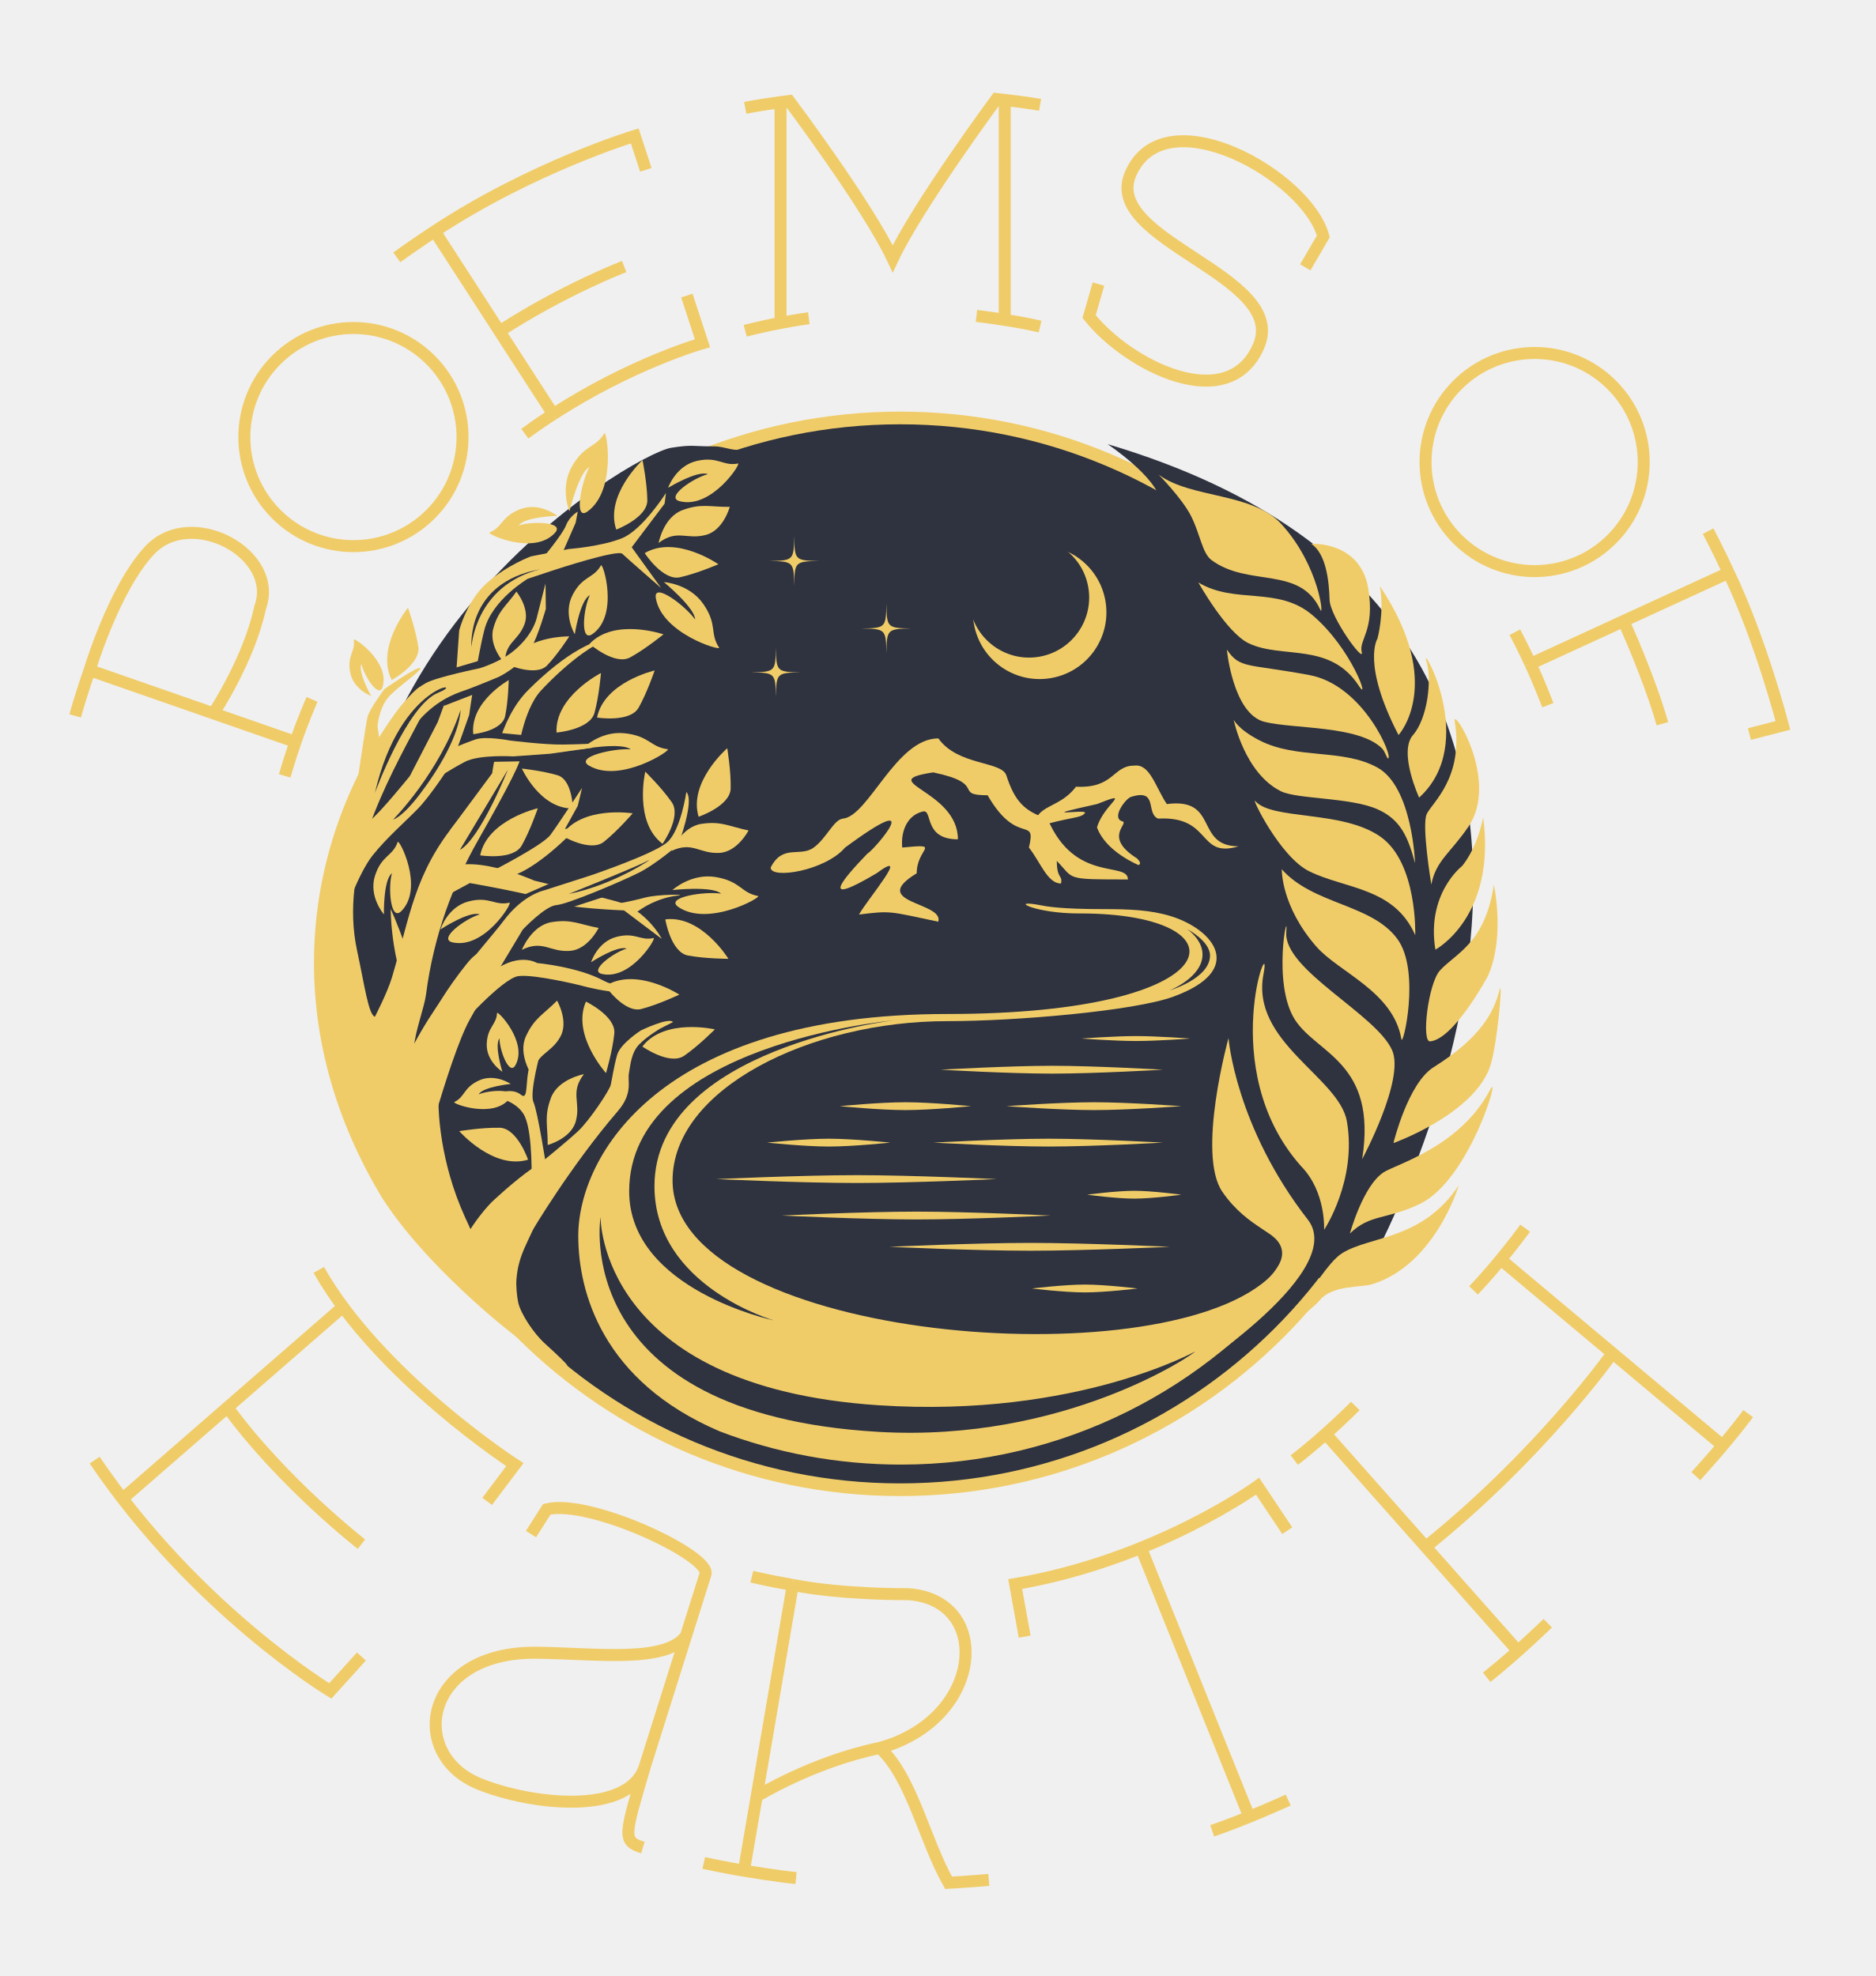
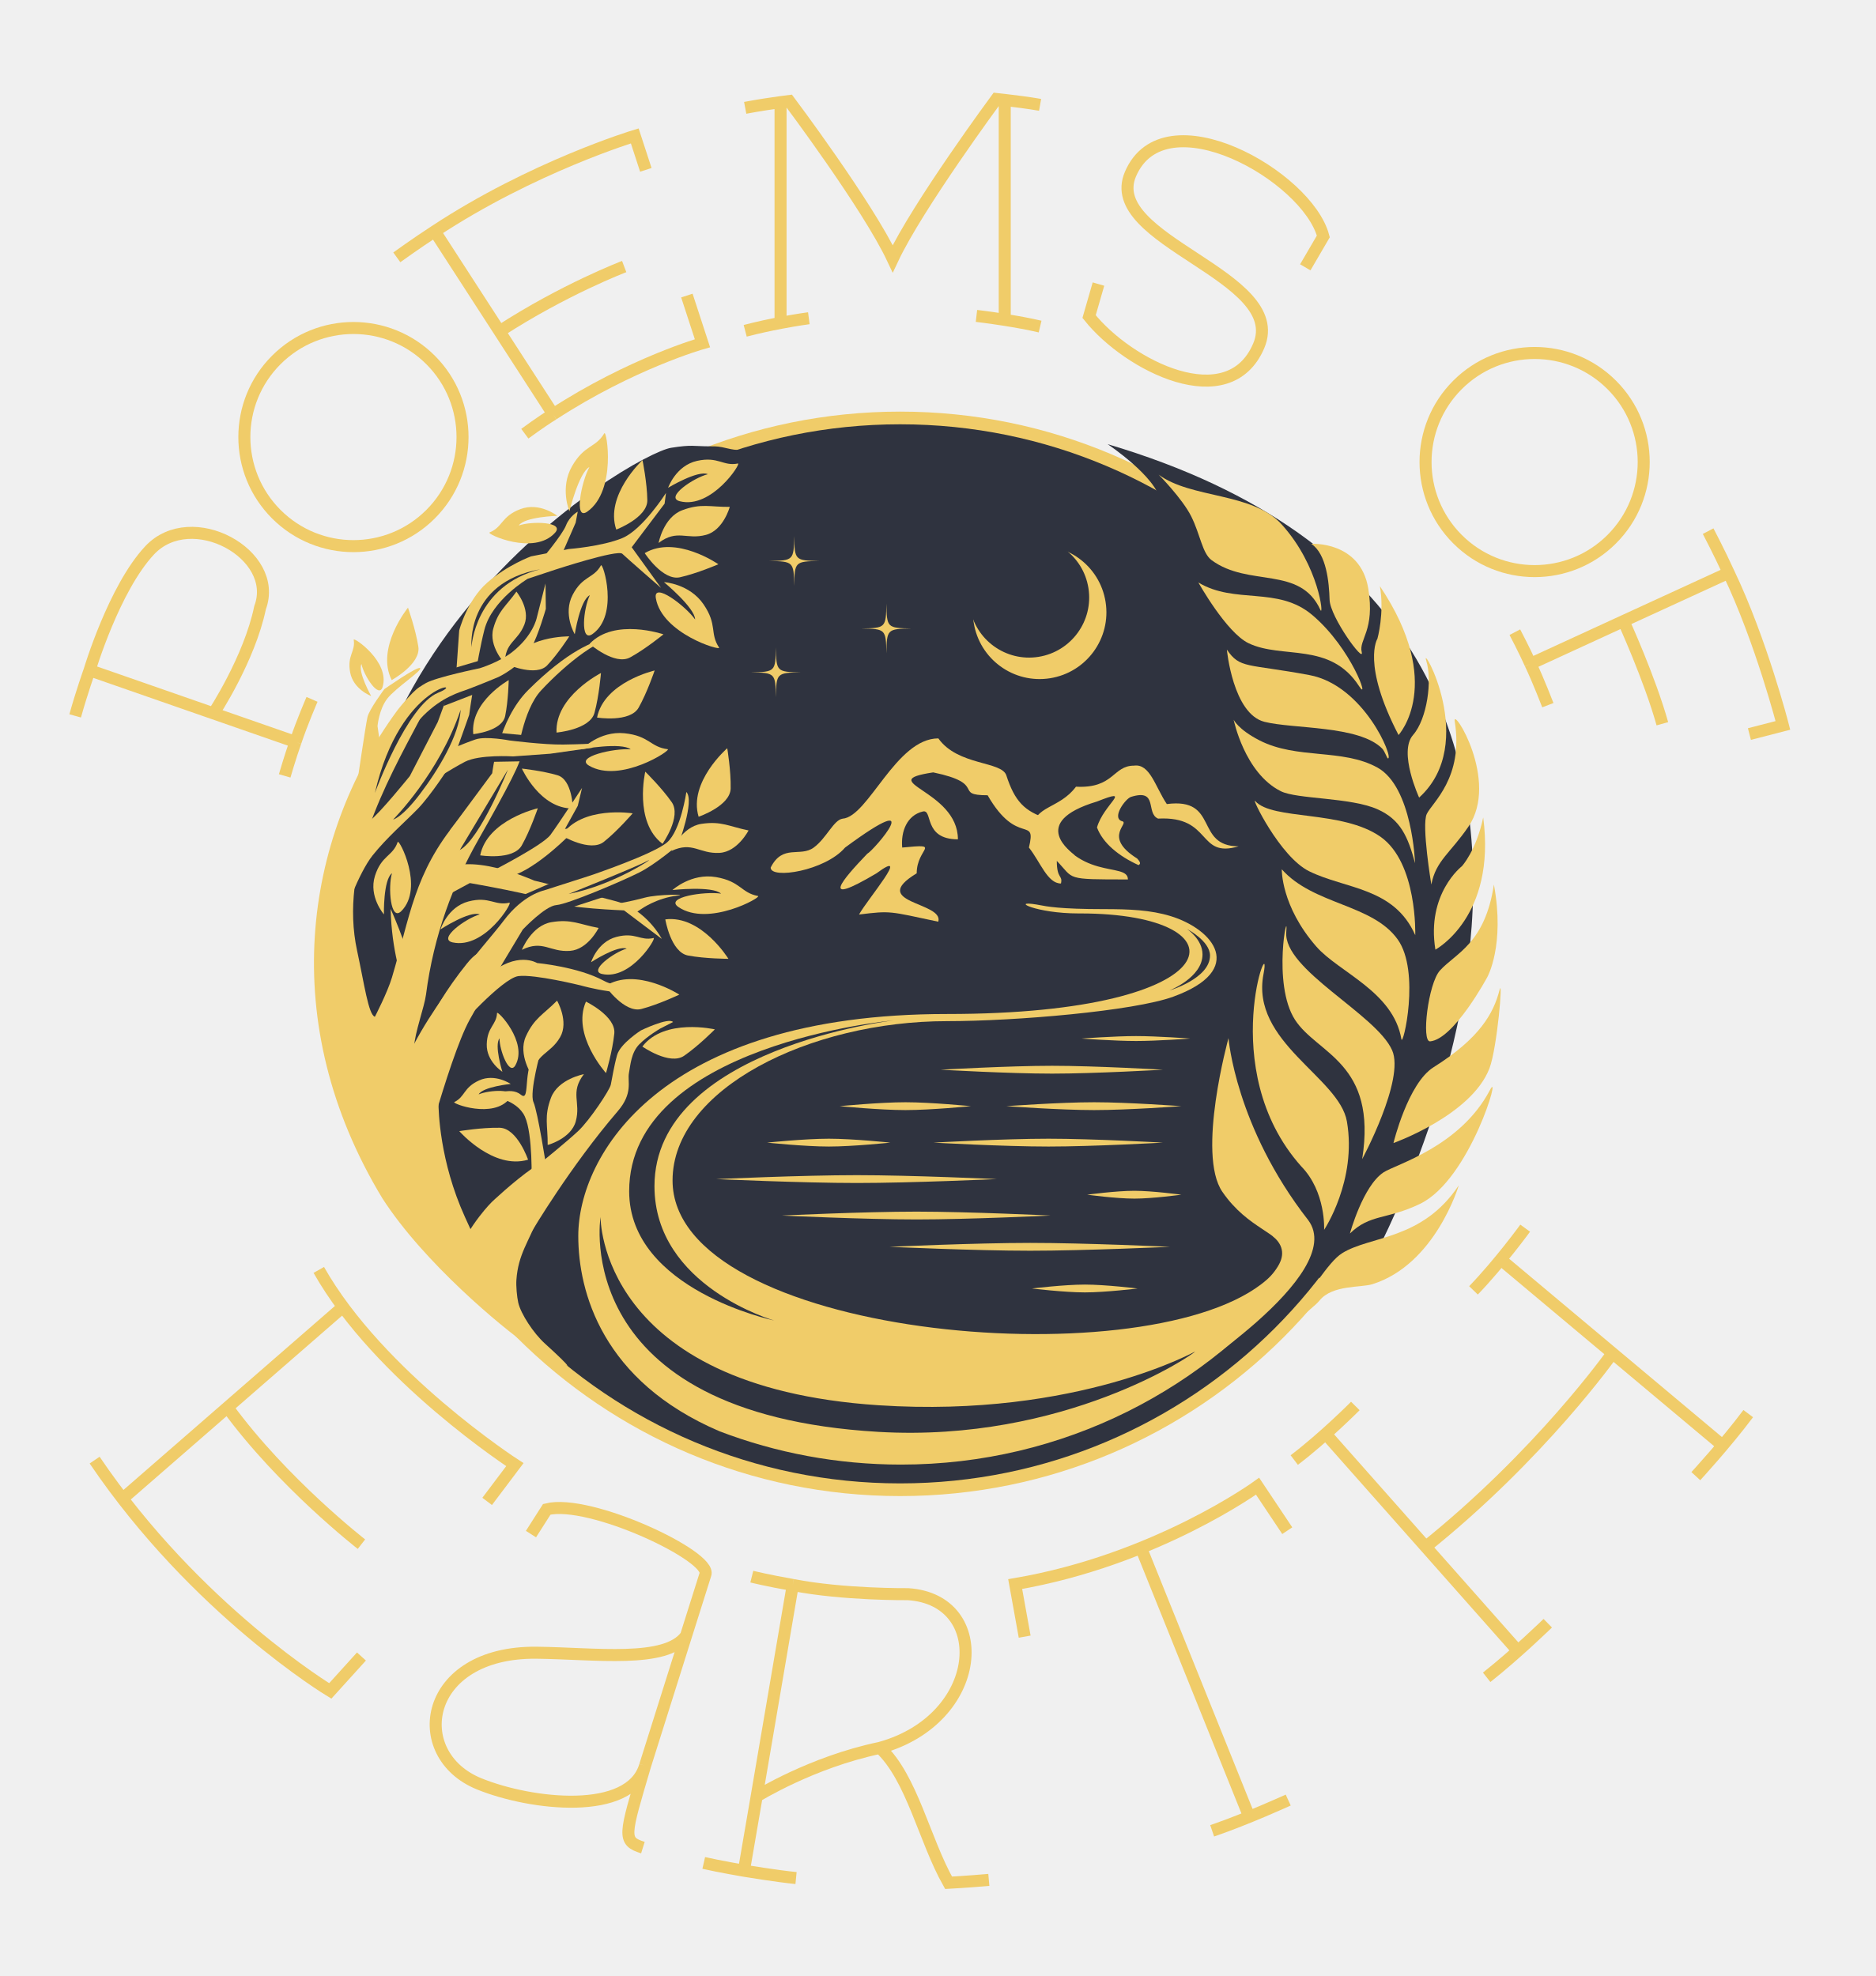
<svg xmlns="http://www.w3.org/2000/svg" width="2653" height="2795" viewBox="0 0 2653 2795" fill="none">
  <g clip-path="url(#clip0_219_152)">
    <path d="M1272.94 2116.16C1696.53 2116.16 2039.92 1772.78 2039.92 1349.19C2039.92 925.598 1696.53 582.211 1272.94 582.211C849.352 582.211 505.965 925.598 505.965 1349.19C505.965 1772.78 849.352 2116.16 1272.94 2116.16Z" fill="#F0CC69" />
    <path d="M1272.94 2098.22C1686.62 2098.22 2021.98 1762.87 2021.98 1349.19C2021.98 935.507 1686.62 600.152 1272.94 600.152C859.261 600.152 523.906 935.507 523.906 1349.19C523.906 1762.87 859.261 2098.22 1272.94 2098.22Z" fill="#2F333F" />
    <path d="M1566.36 628.244C1566.36 628.244 1635.41 674.277 1641.15 708.827C1646.89 743.377 1644.02 737.585 1644.02 737.585C1644.02 737.585 2209.7 1105.85 1867.32 1790.65C1847.17 1836.69 1933.5 1796.39 1933.5 1796.39C1933.5 1796.39 2449.65 890.088 1566.36 628.244Z" fill="#2F333F" />
    <path d="M1078.51 645.724C1072.05 647.364 1088.45 626.501 1058.51 634.498C1042.32 638.855 1033.09 634.908 1020.89 632.498C1013.66 631.063 1007.05 631.319 1004.13 631.319C980.135 631.319 979.007 628.654 949.173 633.37C894.528 641.982 391.344 936.121 515.038 1468.37C558.2 1517.27 558.2 1436.74 558.2 1436.74C558.2 1436.74 1659.51 499.936 1078.51 645.724Z" fill="#2F333F" />
    <path d="M1563.49 851.334C1555.34 799.868 1507 764.702 1455.48 772.904C1404.02 781.055 1368.9 829.394 1377.05 880.912C1385.2 932.379 1433.54 967.545 1485.06 959.343C1536.53 951.141 1571.69 902.801 1563.49 851.334Z" fill="#F0CC69" />
    <path d="M1539.25 831.906C1531.92 785.566 1488.39 753.937 1442.05 761.319C1395.71 768.649 1364.08 812.171 1371.47 858.511C1378.8 904.852 1422.32 936.48 1468.66 929.098C1514.95 921.717 1546.58 878.196 1539.25 831.906Z" fill="#2F333F" />
    <path d="M1812.68 1229.59C1812.68 1229.59 1811.34 1281.47 1861.58 1338.94C1893.51 1375.43 1970.36 1402.4 1981.84 1469.86C1983.89 1481.96 2009.06 1374.31 1976.66 1328.89C1940.73 1278.5 1857.58 1280.14 1812.68 1229.59Z" fill="#F0CC69" />
    <path d="M2001.42 1322.79C2001.42 1322.79 2004.75 1220.37 1952.21 1183.51C1898.13 1145.58 1799.45 1160.49 1775.25 1133.17C1768.49 1125.53 1809.91 1212.01 1851.48 1232.41C1903.05 1257.79 1971.54 1254.92 2001.42 1322.79Z" fill="#F0CC69" />
    <path d="M2001.16 1220.93C2001.16 1220.93 1997.52 1113.08 1947.95 1085.7C1898.33 1058.33 1834.31 1074.53 1781.1 1047.21C1750.65 1031.57 1744.6 1017.94 1744.6 1017.94C1744.6 1017.94 1759.88 1093.44 1811.29 1119.13C1834.31 1130.61 1909.66 1127.69 1947.95 1144.65C1980.71 1159.21 1991.07 1183.56 2001.16 1220.93Z" fill="#F0CC69" />
    <path d="M1661.35 1956.38C1661.35 1956.38 1907.25 1802.49 1850.1 1725.91C1747.11 1593.86 1737.32 1468.37 1737.32 1468.37C1737.32 1468.37 1691.9 1632.51 1728.71 1685.87C1765.46 1739.29 1811.96 1743.59 1814.16 1769.02C1818.67 1821.15 1739.47 1892.2 1661.35 1956.38Z" fill="#F0CC69" />
    <path d="M1735.01 918.846C1735.01 918.846 1743.52 1009.78 1788.22 1021.01C1829.23 1031.31 1921.71 1025.88 1954.52 1058.69C1958.57 1062.74 1961.44 1072.78 1962.87 1072.78C1971.28 1072.78 1929.19 969.185 1851.53 954.832C1762.9 938.377 1753.72 946.169 1735.01 918.846Z" fill="#F0CC69" />
    <path d="M1694.72 823.91C1694.72 823.91 1734.3 894.856 1765.82 909.875C1813.65 932.687 1881.06 907.261 1922.02 970.62C1937.86 995.072 1911.97 917.411 1855.84 869.943C1806.93 828.575 1746.6 855.231 1694.72 823.91Z" fill="#F0CC69" />
    <path d="M1638.59 671.406C1638.59 671.406 1672.06 705.239 1684.62 730.408C1697.54 756.295 1700.21 782.541 1713.38 792.281C1766.08 831.189 1838.56 799.458 1867.32 862.766C1872.29 873.684 1865.89 800.893 1812.68 741.942C1771.46 696.165 1684.62 705.546 1638.59 671.406Z" fill="#F0CC69" />
    <path d="M1819.49 1866.93C1854.71 1828.79 1877.32 1785.58 1898.13 1772.56C1937.91 1747.7 2011.16 1754.51 2062.99 1676.6C2062.99 1676.6 2030.02 1788.65 1940.68 1816.49C1924.48 1821.51 1884.24 1817.26 1866.24 1839.35C1860.09 1846.89 1846.35 1856.68 1839.18 1864.11C1828.46 1875.23 1812.16 1874.88 1819.49 1866.93Z" fill="#F0CC69" />
    <path d="M1970.61 1616.82C1970.61 1616.82 1991.01 1532.4 2027.31 1509.59C2092.87 1468.42 2112.2 1433 2120.5 1400.76C2126.14 1378.77 2117.22 1483.03 2106.35 1511.17C2080.88 1577.56 1970.61 1616.82 1970.61 1616.82Z" fill="#F0CC69" />
    <path d="M2029.92 1343.24C2029.92 1343.24 2116.25 1297.21 2097.54 1156.24C2087.49 1203.71 2067.34 1225.29 2067.34 1225.29C2067.34 1225.29 2016.95 1264.09 2029.92 1343.24Z" fill="#F0CC69" />
    <path d="M1977.79 1039.67C1977.79 1039.67 2044.33 967.75 1951.44 829.087C1958.1 867.226 1947.95 903.365 1947.95 903.365C1947.95 903.365 1925.4 938.736 1977.79 1039.67Z" fill="#F0CC69" />
    <path d="M1854.4 769.213C1854.4 769.213 1923.81 764.907 1934.99 832.522C1944.78 891.78 1921.4 904.698 1925.71 922.229C1930.06 939.761 1881.06 873.018 1880.29 848.361C1879.52 823.705 1875.98 783.618 1854.4 769.213Z" fill="#F0CC69" />
    <path d="M2006.91 1128.15C2006.91 1128.15 1977.22 1063.71 1998.29 1039.67C2018.44 1016.65 2025.62 962.009 2017 934.635C2007.83 905.775 2091.79 1051.2 2006.91 1128.15Z" fill="#F0CC69" />
    <path d="M2024.18 1251.18C2024.18 1251.18 2010.19 1167.41 2017.67 1151.42C2025.15 1135.43 2070.21 1100.11 2057.24 1020.29C2053.6 997.892 2120.91 1104.16 2076.67 1169.21C2051.09 1206.73 2030.49 1217.45 2024.18 1251.18Z" fill="#F0CC69" />
    <path d="M1909.05 1744.77C1909.05 1744.77 1927.3 1677.67 1956.52 1658.3C1973.48 1647.07 2064.68 1622.31 2106.92 1542.09C2124.6 1508.46 2079.39 1668.24 2008.34 1702.74C1961.54 1725.45 1937.5 1716.84 1909.05 1744.77Z" fill="#F0CC69" />
    <path d="M2036.28 1372.82C2058.48 1348.21 2100 1335.09 2112.66 1251.18C2128.6 1337.35 2103.33 1382.1 2103.33 1382.1C2103.33 1382.1 2056.22 1469.86 2022.49 1472.98C2009.78 1474.16 2019.72 1391.17 2036.28 1372.82Z" fill="#F0CC69" />
    <path d="M1872.55 1739.55C1872.55 1739.55 1919.15 1669.78 1904.79 1586.32C1893.98 1523.63 1768.13 1474.11 1786.84 1377.74C1800.47 1307.36 1717.07 1511.53 1840.05 1649.63C1875.42 1685.62 1872.55 1739.55 1872.55 1739.55Z" fill="#F0CC69" />
    <path d="M1926.37 1639.58C1926.37 1639.58 1986.91 1527.01 1968.77 1485.65C1946.31 1434.44 1814.42 1371.69 1819.03 1318.17C1822.36 1279.37 1798.32 1391.27 1831.39 1442.48C1862.76 1491.03 1947.9 1502.92 1926.37 1639.58Z" fill="#F0CC69" />
    <path d="M540.72 1694.95C390.318 1446.48 429.585 1186.12 560.917 1006.14C567.53 997.122 590.085 970.774 595.057 971.799C603.926 973.645 611.615 985.332 608.744 990.356C603.464 999.532 598.236 1008.91 593.161 1018.5C545.897 1107.9 479.36 1226.16 504.991 1344.68C515.089 1391.38 521.087 1435.56 530.16 1438.18C530.16 1438.18 547.999 1403.68 554.253 1382.71C580.038 1296.29 585.42 1234.98 647.293 1160.54C762.529 1021.93 760.838 1039.11 675.743 1189.1C641.398 1249.69 613.358 1322.33 602.439 1406.86C600.184 1424.29 586.497 1461.19 585.779 1479.6C584.549 1511.33 620.124 1528.24 620.124 1560.39C620.124 1570.43 621.56 1642.4 657.545 1721.5C678.306 1767.23 700.503 1814.44 729.722 1857.55C733.31 1862.83 756.275 1909.68 744.536 1901.48C711.37 1878.57 599.568 1786.5 540.72 1694.95Z" fill="#F0CC69" />
    <path d="M627.404 1744.11C594.852 1688.95 576.501 1546.34 671.489 1380.51C689.84 1348.47 682.1 1335.86 660.211 1363.08C545.334 1505.84 552.049 1646.56 552.049 1646.56" fill="#F0CC69" />
    <path d="M770.321 1900.15C754.481 1885.74 736.488 1858.37 732.9 1842.58C731.055 1834.43 729.671 1819.1 730.286 1810.44C732.9 1773.53 747.715 1757.03 761.658 1720.32C782.163 1666.55 792.312 1678.75 797.233 1658.65C814.867 1586.53 695.479 1700.23 695.479 1700.23C695.479 1700.23 664.312 1730.83 645.858 1775.48C645.858 1775.48 660.621 1808.9 689.738 1836.89C754.276 1898.92 854.031 1976.22 770.321 1900.15Z" fill="#F0CC69" />
    <path d="M752.38 1741.39C752.38 1741.39 806.256 1650.2 873.614 1571.77C895.554 1546.24 887.198 1529.68 889.402 1517.99C891.606 1506.3 892.58 1488.82 904.165 1477.03C915.751 1465.29 933.487 1454.99 933.487 1454.99L951.839 1445.61C945.329 1438.64 906.37 1457.5 906.37 1457.5C906.37 1457.5 877.151 1476.06 872.64 1492.46C868.129 1508.82 865.412 1526.91 863.72 1534.5C862.028 1542.08 834.04 1584.43 817.687 1599.81C801.283 1615.13 764.324 1645.07 764.324 1645.07L750.791 1700.94L752.38 1741.39Z" fill="#F0CC69" />
    <path d="M751.713 1671.73C751.713 1671.73 753.712 1604.47 742.281 1579.4C730.798 1554.34 694.146 1550.75 694.146 1550.75C694.146 1550.75 721.11 1535.63 736.642 1548.44C752.123 1561.31 735.463 1500.2 764.939 1486.16C764.939 1486.16 748.279 1544.85 754.43 1558.95C760.633 1573.05 772.577 1650.61 772.577 1650.61" fill="#F0CC69" />
    <path d="M645.96 1456.17C645.96 1456.17 710.14 1383.58 733.156 1380.66C756.173 1377.79 821.173 1393.84 821.173 1393.84C821.173 1393.84 894.99 1415.06 916.776 1396.19C938.562 1377.33 889.812 1406.75 853.57 1387.12C817.277 1367.49 759.505 1362.16 759.505 1362.16C759.505 1362.16 731.106 1344.21 689.892 1379.84" fill="#F0CC69" />
    <path d="M696.197 1139.01C706.398 1133.38 731.926 1089.85 731.875 1067.2C731.875 1067.45 739.103 1004.71 765.144 976.669C800.155 938.94 854.851 894.702 877.612 903.826C900.372 912.951 856.953 866.559 747.151 975.9C704.04 1018.86 696.094 1093.7 696.094 1093.7L635.913 1174.95" fill="#F0CC69" />
    <path d="M486.28 1294.29C486.28 1294.29 507.041 1234.98 526.88 1210.01C546.718 1185.05 573.271 1162.13 590.957 1143.94C608.642 1125.69 637.297 1082.78 640.578 1074.94C643.859 1067.09 663.543 1011.12 663.543 1011.12C663.543 1011.12 674.154 933.25 685.022 890.806C695.889 848.361 746.279 818.681 746.279 818.681L784.572 805.968C784.572 805.968 873.357 776.851 880.072 783.31C886.788 789.769 934.871 831.65 934.871 831.65L893.349 774.083L939.895 712.364L941.791 697.344C941.791 697.344 908.779 749.272 879.919 761.165C851.058 773.058 804.359 776.595 804.359 776.595L751.047 786.95C751.047 786.95 717.778 798.996 689.02 824.166C660.262 849.335 649.395 891.78 649.395 891.78L645.345 949.552L619.099 1021.22L579.577 1097.7C579.577 1097.7 535.799 1151.98 522.471 1161.21C509.194 1170.44 486.28 1294.29 486.28 1294.29Z" fill="#F0CC69" />
    <path d="M696.299 1231.95C696.299 1231.95 767.348 1195.76 778.42 1180.95C789.442 1166.08 823.121 1114.51 823.121 1114.51L817.072 1139.83L798.976 1172.49L832.399 1168.85L868.538 1165.93L847.829 1176.23L800.924 1185.41C800.924 1185.41 750.995 1235.18 717.111 1240.56" fill="#F0CC69" />
    <path d="M569.427 1388.56C569.427 1388.56 553.689 1345.7 552.459 1285.67C552.459 1285.67 561.225 1304.54 572.246 1335.3C587.676 1378.36 589.367 1344.52 589.367 1344.52" fill="#F0CC69" />
    <path d="M764.426 793.255C764.426 793.255 795.337 756.449 800.412 743.224C805.487 729.998 817.021 723.744 817.021 723.744L814.099 739.328L795.337 782.234" fill="#F0CC69" />
    <path d="M504.478 1111.79C504.478 1111.79 517.089 1025.32 519.703 1014.19C522.368 1003.07 543.591 974.67 543.591 974.67C543.591 974.67 590.905 941.555 594.186 945.041C597.416 948.527 559.431 972.978 547.641 988.254C535.85 1003.53 533.902 1027.01 533.902 1027.01L536.619 1046.18L504.478 1111.79Z" fill="#F0CC69" />
    <path d="M794.158 1181.77C794.158 1181.77 834.654 1206.12 854.031 1190.69C873.408 1175.21 894.733 1150.45 894.733 1150.45C894.733 1150.45 822.352 1138.96 794.158 1181.77Z" fill="#F0CC69" />
    <path d="M911.752 782.387C911.752 782.387 937.383 821.961 961.629 816.528C985.876 811.094 1015.92 798.125 1015.92 798.125C1015.92 798.125 955.939 756.244 911.752 782.387Z" fill="#F0CC69" />
    <path d="M871.511 749.067C871.511 749.067 915.699 732.305 915.442 707.545C915.135 682.786 908.625 650.799 908.625 650.799C908.625 650.799 855.005 700.574 871.511 749.067Z" fill="#F0CC69" />
    <path d="M787.033 1036.18C787.033 1036.18 834.142 1032.19 840.703 1008.35C847.265 984.461 849.879 951.961 849.879 951.961C849.879 951.961 784.623 985.025 787.033 1036.18Z" fill="#F0CC69" />
    <path d="M940.868 1300.44C940.868 1300.44 948.558 1346.93 972.958 1351.55C997.359 1356.16 1030.11 1356.21 1030.11 1356.21C1030.11 1356.21 991.874 1294.03 940.868 1300.44Z" fill="#F0CC69" />
    <path d="M908.42 1480.31C908.42 1480.31 947.071 1507.43 967.525 1493.34C987.978 1479.24 1010.94 1456.02 1010.94 1456.02C1010.94 1456.02 939.587 1439.56 908.42 1480.31Z" fill="#F0CC69" />
    <path d="M987.978 1155.26C987.978 1155.26 1032.73 1140.04 1033.29 1115.28C1033.86 1090.52 1028.47 1058.33 1028.47 1058.33C1028.47 1058.33 973.215 1106.26 987.978 1155.26Z" fill="#F0CC69" />
    <path d="M553.946 961.957C553.946 961.957 595.365 939.197 591.623 914.745C587.881 890.293 576.962 859.536 576.962 859.536C576.962 859.536 530.878 916.18 553.946 961.957Z" fill="#F0CC69" />
    <path d="M844.343 1014.96C844.343 1014.96 891.042 1022.45 903.191 1000.86C915.34 979.283 925.798 948.373 925.798 948.373C925.798 948.373 854.39 964.725 844.343 1014.96Z" fill="#F0CC69" />
    <path d="M679.075 1209.86C679.075 1209.86 725.775 1217.34 737.924 1195.76C750.073 1174.18 760.53 1143.27 760.53 1143.27C760.53 1143.27 689.123 1159.67 679.075 1209.86Z" fill="#F0CC69" />
    <path d="M856.031 1394.76C856.031 1394.76 883.046 1433.41 907.088 1427.16C931.129 1420.9 960.707 1406.86 960.707 1406.86C960.707 1406.86 899.296 1367.08 856.031 1394.76Z" fill="#F0CC69" />
    <path d="M746.792 1640.35C746.792 1640.35 731.516 1595.76 706.654 1595.19C681.792 1594.63 649.497 1599.96 649.497 1599.96C649.497 1599.96 697.53 1655.07 746.792 1640.35Z" fill="#F0CC69" />
    <path d="M822.915 1059.66C822.915 1059.66 847.675 1033.57 883.045 1037.16C918.416 1040.75 919.646 1056.79 944.2 1059.71C950.659 1060.48 877.201 1108.82 833.065 1083.04C811.894 1070.68 868.743 1057.97 891.914 1059.97C878.944 1049.56 822.915 1059.66 822.915 1059.66Z" fill="#F0CC69" />
    <path d="M805.23 723.231C805.23 723.231 791.338 690.116 809.023 659.359C826.709 628.602 841.933 634.036 854.595 612.916C857.927 607.38 872.383 693.807 830.758 723.539C810.818 737.79 822.3 680.889 833.526 660.641C818.712 668.176 805.23 723.231 805.23 723.231Z" fill="#F0CC69" />
    <path d="M944.816 689.963C944.816 689.963 955.735 658.539 985.825 651.875C1015.92 645.211 1022.58 659.872 1043.55 655.617C1049.08 654.49 1006.38 720.566 961.322 708.981C939.69 703.444 981.519 675.456 1001.05 670.74C986.85 664.588 944.816 689.963 944.816 689.963Z" fill="#F0CC69" />
    <path d="M622.944 1314.59C622.944 1314.59 632.735 1282.8 662.569 1275.06C692.403 1267.32 699.58 1281.73 720.392 1276.81C725.877 1275.52 685.534 1342.98 640.065 1332.99C618.279 1328.17 659.083 1298.75 678.46 1293.41C664.056 1287.78 622.944 1314.59 622.944 1314.59Z" fill="#F0CC69" />
    <path d="M812.817 897.111C812.817 897.111 795.644 868.558 809.844 841.338C824.043 814.067 839.576 818.424 849.828 799.714C852.545 794.793 875.869 869.788 837.987 896.752C819.84 909.67 825.171 859.792 834.142 841.851C820.301 848.72 812.817 897.111 812.817 897.111Z" fill="#F0CC69" />
    <path d="M938.972 823.397C938.972 823.397 974.958 825.498 994.95 854.82C1014.94 884.142 1003.36 895.368 1016.89 915.975C1020.43 921.409 936.05 896.444 927.489 846.157C923.388 822.064 969.678 857.281 983.006 876.196C982.749 859.639 938.972 823.397 938.972 823.397Z" fill="#F0CC69" />
    <path d="M833.732 910.747C833.732 910.747 869.358 941.76 891.145 929.867C912.931 917.975 938.254 897.265 938.254 897.265C938.254 897.265 868.948 873.479 833.732 910.747Z" fill="#F0CC69" />
    <path d="M950.967 1258.92C950.967 1258.92 977.469 1234.62 1012.53 1240.62C1047.6 1246.66 1047.7 1262.76 1071.94 1267.37C1078.3 1268.6 1001.66 1311.72 959.425 1282.96C939.177 1269.17 996.795 1260.45 1019.71 1264.04C1007.56 1252.71 950.967 1258.92 950.967 1258.92Z" fill="#F0CC69" />
    <path d="M936.921 1193.56C936.921 1193.56 964.141 1155.06 949.993 1134.71C935.845 1114.36 912.521 1091.5 912.521 1091.5C912.521 1091.5 896.015 1162.54 936.921 1193.56Z" fill="#F0CC69" />
    <path d="M542.924 1293.36C542.924 1293.36 521.036 1268.25 530.263 1238.92C539.49 1209.65 555.535 1211.24 562.404 1190.99C564.198 1185.66 600.286 1255.48 567.684 1288.6C552.049 1304.49 548.614 1254.4 554.304 1235.18C541.899 1244.46 542.924 1293.36 542.924 1293.36Z" fill="#F0CC69" />
    <path d="M931.385 767.983C931.385 767.983 938.1 731.638 964.961 721.642C991.771 711.646 1003.97 717.234 1032.01 716.978C1032.01 716.978 1023.14 749.888 998.435 756.552C970.805 763.985 957.836 747.991 931.385 767.983Z" fill="#F0CC69" />
    <path d="M949.532 1203.66C949.532 1203.66 963.731 1169.52 992.027 1165.31C1020.32 1161.11 1031.09 1169.05 1058.57 1174.64C1058.57 1174.64 1043.03 1204.99 1017.5 1206.37C988.901 1207.96 979.571 1189.61 949.532 1203.66Z" fill="#F0CC69" />
    <path d="M825.735 1519.38C825.735 1519.38 789.237 1526.09 779.19 1552.8C769.142 1579.51 774.781 1591.65 774.525 1619.54C774.525 1619.54 807.589 1610.67 814.253 1586.12C821.737 1558.64 805.641 1545.78 825.735 1519.38Z" fill="#F0CC69" />
    <path d="M752.892 1522.25C752.892 1522.25 731.875 1491.8 743.716 1465.86C755.558 1439.92 768.168 1435.26 787.801 1415.37C787.801 1415.37 804.872 1444.89 792.159 1466.99C777.959 1491.64 757.403 1489.44 752.892 1522.25Z" fill="#F0CC69" />
    <path d="M810.1 1143.53C810.1 1143.53 809.588 1102.88 788.417 1096.57C767.246 1090.26 738.026 1087.14 738.026 1087.14C738.026 1087.14 763.709 1144.24 810.1 1143.53Z" fill="#F0CC69" />
    <path d="M669.284 1038.44C669.284 1038.44 709.935 1034.39 714.395 1012.81C718.854 991.278 719.418 962.008 719.418 962.008C719.418 962.008 664.568 992.457 669.284 1038.44Z" fill="#F0CC69" />
    <path d="M714.087 938.838C714.087 938.838 690.61 914.232 697.632 888.96C704.655 863.688 715.42 857.691 730.337 836.827C730.337 836.827 750.124 861.176 741.717 883.014C732.388 907.517 713.472 908.44 714.087 938.838Z" fill="#F0CC69" />
    <path d="M719.367 940.632C719.367 940.632 758.531 957.292 773.858 941.093C789.185 924.895 805.076 900.135 805.076 900.135C805.076 900.135 739.103 899.008 719.367 940.632Z" fill="#F0CC69" />
    <path d="M722.238 1533.22C722.238 1533.22 699.939 1517.94 677.486 1528.24C655.034 1538.5 657.956 1551.36 642.475 1558.8C638.425 1560.74 697.837 1583.2 720.905 1553.67C731.977 1539.52 691.686 1541.52 676.922 1547.98C683.074 1537.06 722.238 1533.22 722.238 1533.22Z" fill="#F0CC69" />
    <path d="M828.657 1416.75C828.657 1416.75 871.204 1437.31 868.744 1461.91C866.283 1486.52 857.005 1517.84 857.005 1517.84C857.005 1517.84 807.998 1463.65 828.657 1416.75Z" fill="#F0CC69" />
    <path d="M788.16 729.639C788.16 729.639 763.196 709.852 735.976 720.104C708.705 730.357 711.063 745.684 692.25 753.168C687.329 755.167 755.302 786.437 784.931 753.578C799.13 737.841 751.559 736.918 733.669 743.275C741.768 730.972 788.16 729.639 788.16 729.639Z" fill="#F0CC69" />
    <path d="M524.932 984.563C524.932 984.563 499.608 975.131 495.149 950.936C490.689 926.74 502.94 921.717 500.224 904.851C499.506 900.392 552.049 936.019 541.028 971.799C535.748 988.972 514.269 954.934 511.142 939.197C505.657 950.372 524.932 984.563 524.932 984.563Z" fill="#F0CC69" />
    <path d="M738.026 1343.5C738.026 1343.5 751.611 1309.1 779.856 1304.38C808.101 1299.67 819.02 1307.46 846.547 1312.54C846.547 1312.54 831.528 1343.14 806.051 1344.98C777.498 1347.09 767.861 1328.89 738.026 1343.5Z" fill="#F0CC69" />
    <path d="M835.885 1361.03C835.885 1361.03 844.804 1332.22 871.819 1325.2C898.834 1318.17 905.344 1331.25 924.26 1326.79C929.232 1325.61 892.683 1386.76 851.468 1377.69C831.733 1373.33 868.692 1346.68 886.275 1341.81C873.101 1336.73 835.885 1361.03 835.885 1361.03Z" fill="#F0CC69" />
    <path d="M698.607 1035.98L743.461 1040.18L736.233 1076.89L681.024 1077.86L698.607 1035.98Z" fill="#2F333F" />
    <path d="M607.156 1107.64C607.156 1107.64 636.939 1088.27 657.444 1077.55C677.999 1066.89 725.621 1069.91 725.621 1069.91L778.165 1066.12L838.038 1057.61L834.809 1051.92C834.809 1051.92 823.788 1052.74 796.516 1053.15C769.245 1053.56 720.598 1047.36 720.598 1047.36C720.598 1047.36 687.432 1040.95 672.771 1045.82C658.11 1050.69 621.971 1065.86 621.971 1065.86" fill="#F0CC69" />
    <path d="M872.948 1278.24C872.948 1278.24 891.71 1275.17 911.343 1269.83C930.976 1264.5 974.497 1265.07 958.196 1266.81C928.772 1270.04 906.678 1285.88 906.678 1285.88L893.863 1294.54" fill="#F0CC69" />
    <path d="M602.798 1282.39L664.415 1249.07C664.415 1249.07 762.068 1265.99 780.215 1275.27C798.362 1284.55 882.482 1287.72 882.482 1287.72L935.897 1328.02C935.897 1328.02 914.623 1286.7 871.461 1274.91C828.35 1263.12 755.353 1245.54 755.353 1245.54C755.353 1245.54 657.853 1201.4 623.559 1235.03" fill="#F0CC69" />
    <path d="M627.404 998.558L676.769 979.437L691.993 930.329L641.091 945.348L627.404 998.558Z" fill="#2F333F" />
-     <path d="M1650.09 1137.32C1633.64 1112.72 1626.26 1079.81 1603.7 1082.99C1573.36 1082.99 1575.61 1115.54 1521.63 1112.77C1497.8 1144.76 1463.19 1137.37 1463.19 1170.44C1513.48 1154.91 1529.73 1157.88 1534.55 1149.52C1534.55 1144.14 1458.38 1157.83 1551.36 1137.32C1603.7 1116.61 1560.59 1137.32 1551.36 1170.44C1559.67 1192.74 1582.43 1211.14 1610.16 1223.7C1611.44 1222.42 1614.98 1221.65 1608.11 1214.32C1557.57 1182.64 1599.96 1163.98 1586.12 1161.36C1572.07 1155.98 1591.86 1129.53 1599.45 1127.17C1638.46 1114.97 1619.8 1150.34 1637.74 1157.88C1714.68 1153.83 1692.85 1214.63 1751.64 1197.09C1689.1 1197.04 1724.42 1127.69 1650.09 1137.32Z" fill="#F0CC69" />
+     <path d="M1650.09 1137.32C1633.64 1112.72 1626.26 1079.81 1603.7 1082.99C1573.36 1082.99 1575.61 1115.54 1521.63 1112.77C1497.8 1144.76 1461.21 1139.47 1461.21 1172.53L1469.45 1192.98C1498.51 1200.32 1515.24 1218.06 1519.91 1209.96C1516.55 1205.95 1452.79 1163.41 1551.36 1133.72C1603.7 1113.01 1560.59 1137.32 1551.36 1170.44C1559.67 1192.74 1582.43 1211.14 1610.16 1223.7C1611.44 1222.42 1614.98 1221.65 1608.11 1214.32C1557.57 1182.64 1599.96 1163.98 1586.12 1161.36C1572.07 1155.98 1591.86 1129.53 1599.45 1127.17C1638.46 1114.97 1619.8 1150.34 1637.74 1157.88C1714.68 1153.83 1692.85 1214.63 1751.64 1197.09C1689.1 1197.04 1724.42 1127.69 1650.09 1137.32Z" fill="#F0CC69" />
    <path d="M1150.7 1198.89C1131.58 1212.88 1106.88 1193.35 1089.86 1227.18C1089.86 1244 1166.95 1231.8 1195.05 1198.89C1315.25 1110.31 1235.54 1203.14 1226.47 1207.6C1191.51 1244.05 1157.11 1284.14 1239.44 1235.34C1290.44 1197.71 1226.47 1272.29 1214.83 1293.57C1260.3 1288.03 1256.46 1288.75 1326.89 1303.72C1335.3 1275.68 1226.47 1277.63 1296.39 1235.28C1296.39 1198.84 1333.55 1193.3 1275.88 1198.84C1273.78 1175.97 1282.75 1153.11 1305.1 1147.83C1319.71 1144.4 1305.1 1187.2 1354.67 1187.2C1354.67 1116.77 1233.75 1105.64 1319.71 1092.52C1397.02 1108.62 1347.09 1124.87 1396.66 1124.87C1439 1198.48 1466.17 1152.29 1455.1 1198.84C1471.55 1219.75 1481.34 1249.69 1500.41 1249.69C1503.13 1237.28 1494.52 1243.95 1494.52 1217.7C1519.84 1243.95 1504.87 1243.95 1595.09 1243.95C1595.09 1217.7 1519.84 1249.69 1481.39 1157.98C1448.69 1147.83 1435 1133.22 1423.16 1096.78C1416.5 1076.27 1354.73 1083.45 1326.99 1044.44C1267.07 1044.44 1228.06 1155.21 1191.66 1157.98C1179 1159.67 1168.9 1185.56 1150.7 1198.89Z" fill="#F0CC69" />
    <path d="M553.843 1027.83C553.843 1027.83 538.977 1034.18 563.942 1004.81C588.906 975.439 586.958 974.977 602.08 966.314C617.203 957.702 678.46 945.194 678.46 945.194C678.46 945.194 705.219 937.146 723.929 922.639C754.071 899.264 759.044 873.992 759.044 873.992L771.449 825.293L771.91 861.228C771.91 861.228 761.299 898.597 751.201 916.693C736.54 942.99 704.706 957.702 704.706 957.702C704.706 957.702 681.433 967.493 662.672 974.567C650.318 979.232 625.866 985.127 598.543 1012.35C574.143 1036.64 522.317 1122.92 522.317 1122.92L553.843 1027.83Z" fill="#F0CC69" />
    <path d="M710.448 1515.99C710.448 1515.99 687.636 1501.54 688.354 1476.93C689.071 1452.33 702.092 1449.97 702.912 1432.9C703.117 1428.39 747.1 1474.11 728.85 1506.82C720.085 1522.5 706.193 1484.77 706.398 1468.73C698.709 1478.57 710.448 1515.99 710.448 1515.99Z" fill="#F0CC69" />
    <path d="M555.996 1159.21C555.996 1159.21 568.043 1157.11 593.828 1123.23C619.612 1089.34 649.293 1040.54 651.497 1003.84C621.458 1093.55 555.996 1159.21 555.996 1159.21Z" fill="#2F333F" />
    <path d="M666.773 915.36C666.773 915.36 671.13 828.625 763.965 805.199C658.366 824.165 666.773 915.36 666.773 915.36Z" fill="#2F333F" />
    <path d="M650.266 1202.27L718.291 1088.57C718.342 1088.57 679.127 1186.69 650.266 1202.27Z" fill="#2F333F" />
    <path d="M530.16 1121.69C530.16 1121.69 575.578 997.481 619.715 979.796C663.851 962.059 566.351 964.007 530.16 1121.69Z" fill="#2F333F" />
    <path d="M729.415 1271.58C733.516 1267.84 811.536 1235.34 811.536 1235.34L855.724 1268.09L782.625 1291.83L729.415 1271.58Z" fill="#2F333F" />
    <path d="M970.652 1120.25C970.652 1120.25 962.758 1174.74 943.381 1191.51C924.004 1208.27 835.322 1238.26 835.322 1238.26L768.887 1259.58C768.887 1259.58 739.975 1265.43 712.448 1302.08C684.92 1338.73 594.341 1433.67 562.558 1529.94C544.976 1583.15 586.241 1683.67 586.241 1683.67C586.241 1683.67 633.658 1498.36 663.903 1442.89C681.793 1410.09 739.309 1314.84 739.309 1314.84C739.309 1314.84 770.886 1281.32 786.931 1280.19C802.976 1279.06 880.432 1246.05 904.064 1234.1C927.644 1222.16 959.17 1194.94 959.17 1194.94C959.17 1194.94 982.699 1132.86 970.652 1120.25Z" fill="#F0CC69" />
    <path d="M804.206 1264.45C804.206 1264.45 900.475 1226.01 915.495 1217.7C930.514 1209.4 870.077 1251.64 804.206 1264.45Z" fill="#2F333F" />
    <path d="M1534.27 1817C1504.95 1817 1459.38 1822.54 1459.38 1822.54C1459.38 1822.54 1504.95 1828.07 1534.27 1828.07C1563.39 1828.07 1608.71 1822.54 1608.71 1822.54C1608.71 1822.54 1563.44 1817 1534.27 1817Z" fill="#F0CC69" />
    <path d="M1456.92 1758.05C1379 1758.05 1257.97 1763.59 1257.97 1763.59C1257.97 1763.59 1379.05 1769.12 1456.92 1769.12C1534.33 1769.12 1654.64 1763.59 1654.64 1763.59C1654.64 1763.59 1534.38 1758.05 1456.92 1758.05Z" fill="#F0CC69" />
    <path d="M1296.37 1713.81C1221.73 1713.81 1105.73 1719.35 1105.73 1719.35C1105.73 1719.35 1221.68 1724.88 1296.37 1724.88C1370.54 1724.88 1485.78 1719.35 1485.78 1719.35C1485.78 1719.35 1370.54 1713.86 1296.37 1713.81Z" fill="#F0CC69" />
    <path d="M1604.25 1684.34C1578.1 1684.34 1537.5 1689.87 1537.5 1689.87C1537.5 1689.87 1578.1 1695.41 1604.25 1695.41C1630.24 1695.41 1670.58 1689.87 1670.58 1689.87C1670.58 1689.87 1630.18 1684.39 1604.25 1684.34Z" fill="#F0CC69" />
    <path d="M1211.79 1662.24C1133.87 1662.24 1012.84 1667.78 1012.84 1667.78C1012.84 1667.78 1133.92 1673.31 1211.79 1673.31C1289.19 1673.31 1409.5 1667.78 1409.5 1667.78C1409.5 1667.78 1289.19 1662.24 1211.79 1662.24Z" fill="#F0CC69" />
    <path d="M1482.86 1610.67C1419.14 1610.67 1320.15 1616.21 1320.15 1616.21C1320.15 1616.21 1419.14 1621.75 1482.86 1621.75C1546.17 1621.75 1644.54 1616.21 1644.54 1616.21C1644.54 1616.21 1546.17 1610.67 1482.86 1610.67Z" fill="#F0CC69" />
    <path d="M1172.21 1610.67C1137.97 1610.67 1084.81 1616.21 1084.81 1616.21C1084.81 1616.21 1138.02 1621.75 1172.21 1621.75C1206.2 1621.75 1259.05 1616.21 1259.05 1616.21C1259.05 1616.21 1206.2 1610.67 1172.21 1610.67Z" fill="#F0CC69" />
    <path d="M1547.29 1559.1C1498.7 1559.1 1423.24 1564.64 1423.24 1564.64C1423.24 1564.64 1498.75 1570.18 1547.29 1570.18C1595.58 1570.18 1670.58 1564.64 1670.58 1564.64C1670.58 1564.64 1595.53 1559.1 1547.29 1559.1Z" fill="#F0CC69" />
    <path d="M1280.53 1559.1C1244.08 1559.1 1187.49 1564.64 1187.49 1564.64C1187.49 1564.64 1244.08 1570.18 1280.53 1570.18C1316.72 1570.18 1372.95 1564.64 1372.95 1564.64C1372.95 1564.64 1316.72 1559.1 1280.53 1559.1Z" fill="#F0CC69" />
    <path d="M1487.93 1507.53C1426.21 1507.53 1330.3 1513.07 1330.3 1513.07C1330.3 1513.07 1426.21 1518.61 1487.93 1518.61C1549.24 1518.61 1644.54 1513.07 1644.54 1513.07C1644.54 1513.07 1549.24 1507.53 1487.93 1507.53Z" fill="#F0CC69" />
    <path d="M1606.6 1465.5C1576.41 1465.5 1529.51 1468.99 1529.51 1468.99C1529.51 1468.99 1576.41 1472.47 1606.6 1472.47C1636.59 1472.47 1683.19 1468.99 1683.19 1468.99C1683.19 1468.99 1636.59 1465.5 1606.6 1465.5Z" fill="#F0CC69" />
    <path d="M817.79 1748.21C817.79 1827.1 851.52 1953.72 1017.92 2024.66C1097.52 2055.01 1183.95 2071.62 1274.22 2071.62C1503.98 2071.62 1708.61 1963.97 1840.41 1796.39C1840.41 1796.39 1837.79 1768.1 1830.57 1759.13C1817.6 1743.13 1795.14 1744.41 1800.63 1749.08C1820.21 1765.74 1812.37 1783.01 1806.93 1791.68C1800.89 1801.37 1794.94 1807.83 1784.12 1816.13C1609.63 1950.44 951.122 1889.79 951.122 1669.73C951.122 1540.34 1145.15 1444.38 1339.43 1444.38C1436.36 1444.38 1603.37 1430.08 1659.2 1409.78C1763.26 1371.85 1716.05 1314.33 1655.51 1295.82C1627.11 1287.11 1597.22 1285.93 1560.62 1285.93C1499.06 1285.93 1479.99 1282.14 1469.79 1280.14C1468.2 1279.83 1466.81 1279.57 1465.53 1279.37C1428.06 1273.27 1465.53 1292.03 1525.1 1292.03H1527.46C1766.39 1292.03 1746.8 1434.28 1339.48 1434.28C932.155 1434.23 817.79 1635.48 817.79 1748.21Z" fill="#F0CC69" />
    <path d="M1242.65 1987.7C846.291 1961.71 849.265 1721.4 849.265 1721.4C849.265 1721.4 803.642 1999.65 1242.03 2025.33C1505.41 2040.76 1688.57 1915.12 1689.96 1911.78C1695.9 1908.3 1525.61 2006.26 1242.65 1987.7Z" fill="#2F333F" />
    <path d="M925.542 1677.83C925.542 1483.24 1263.61 1443.3 1263.61 1443.3C1263.61 1443.3 889.761 1477.19 889.761 1685C889.761 1824.64 1094.86 1867.85 1094.86 1867.85C1094.86 1867.85 925.542 1819.46 925.542 1677.83Z" fill="#2F333F" />
    <path d="M1678.58 1314.02C1678.58 1314.02 1711.18 1330.94 1711.18 1351.55C1711.18 1384.25 1653.61 1401.06 1653.61 1401.06C1653.61 1401.06 1700.57 1382.76 1700.57 1350.06C1700.62 1328.48 1678.58 1314.02 1678.58 1314.02Z" fill="#2F333F" />
    <path d="M1123.16 758.243C1123.72 792.435 1124.23 792.947 1158.68 793.511C1124.23 794.075 1123.72 794.588 1123.16 828.779C1122.54 794.588 1122.08 794.075 1087.63 793.511C1122.08 792.947 1122.54 792.486 1123.16 758.243Z" fill="#F0CC69" />
    <path d="M1097.27 915.77C1097.83 949.962 1098.35 950.474 1132.79 951.038C1098.35 951.602 1097.83 952.115 1097.27 986.306C1096.65 952.115 1096.19 951.602 1061.74 951.038C1096.19 950.423 1096.65 949.962 1097.27 915.77Z" fill="#F0CC69" />
    <path d="M1253.51 853.692C1254.08 887.884 1254.59 888.396 1289.04 888.96C1254.59 889.524 1254.08 890.037 1253.51 924.228C1252.9 890.037 1252.44 889.524 1217.99 888.96C1252.44 888.396 1252.9 887.935 1253.51 853.692Z" fill="#F0CC69" />
    <path d="M2146.53 2335.15L1874.65 2028.12" stroke="#F0CC69" stroke-width="17" />
    <path d="M2102.42 2372.5C2144.78 2338.97 2188.82 2296.01 2188.82 2296.01" stroke="#F0CC69" stroke-width="17" />
    <path d="M1830.3 2065.2C1873.12 2032.64 1916.7 1988.71 1916.7 1988.71" stroke="#F0CC69" stroke-width="17" />
    <path d="M2436.17 2044.62L2121.86 1781.2" stroke="#F0CC69" stroke-width="17" />
    <path d="M2472.32 1999.52C2439.94 2042.77 2398.2 2087.97 2398.2 2087.97" stroke="#F0CC69" stroke-width="17" />
    <path d="M2083.79 1825.2C2121.11 1786.46 2156.89 1737.22 2156.89 1737.22" stroke="#F0CC69" stroke-width="17" />
    <path d="M2012.85 2190.62C2178.47 2058.45 2279.98 1914.57 2279.98 1914.57" stroke="#F0CC69" stroke-width="17" />
    <path d="M1714.23 2589.65C1763.94 2572.64 1821.76 2546.14 1821.76 2546.14" stroke="#F0CC69" stroke-width="17" />
    <path d="M1613.39 2188.97L1766.7 2569.83" stroke="#F0CC69" stroke-width="17" />
    <path d="M1449.07 2314.99L1435.65 2240.63C1634.74 2206.66 1778.44 2102.21 1778.44 2102.21L1820.43 2165.12" stroke="#F0CC69" stroke-width="17" />
    <path d="M1063.19 2230.11C1063.19 2230.11 1085 2235.6 1121.13 2241.91M1121.13 2241.91L1070.09 2540.9M1121.13 2241.91C1192.67 2255.88 1284.22 2254.92 1284.22 2254.92C1404.29 2262.83 1391.62 2431.86 1244.37 2472.35M1070.09 2540.9L1052.03 2646.06M1070.09 2540.9C1070.09 2540.9 1147.77 2492.47 1244.37 2472.35M1052.03 2646.06C1052.03 2646.06 1017.61 2640.18 995.224 2635.06M1052.03 2646.06C1052.03 2646.06 1097.78 2653.7 1125.74 2656.45M1244.37 2472.35C1289.78 2514.6 1307.11 2602.42 1341.44 2663.15C1341.44 2663.15 1368.21 2661.73 1398.39 2659.06" stroke="#F0CC69" stroke-width="17" />
    <path d="M912.289 2497.48C891.208 2569 751.226 2553.13 677.624 2523.21C576.274 2482.02 598.107 2335.93 758.909 2337.73C841.939 2338.67 941.835 2352.95 970.187 2313.75M912.289 2497.48L970.187 2313.75M912.289 2497.48C883.024 2596.77 879.713 2604.16 909.188 2613.38M970.187 2313.75L997.509 2227.19C1007.85 2201.75 834.201 2119.58 773.233 2134.89L750.897 2169.93" stroke="#F0CC69" stroke-width="17" />
    <path d="M175.705 2117.79L483.237 1850.16M511.151 2343.08L467.06 2391.78C467.06 2391.78 277.709 2277.7 133.821 2065.28M321.724 1990.72C399.967 2097.88 511.151 2184.16 511.151 2184.16M688.923 2123.68L728.113 2071.69C728.113 2071.69 536.349 1947.58 450.828 1796.27" stroke="#F0CC69" stroke-width="17" />
    <path d="M2142.29 894.189C2142.29 894.189 2156.47 921.256 2164.33 939.013M2164.33 939.013L2295.92 878.494M2164.33 939.013C2175.67 962.84 2188.96 997.455 2188.96 997.455M2415.62 751.289C2415.62 751.289 2431.8 782.075 2444.59 810.193M2444.59 810.193C2490.82 906.885 2521.36 1026.08 2521.36 1026.08L2473.99 1038.3M2444.59 810.193L2295.92 878.494M2295.92 878.494C2295.92 878.494 2332.79 959.152 2350.9 1023.74" stroke="#F0CC69" stroke-width="17" />
    <circle cx="2170.25" cy="653.545" r="154.267" transform="rotate(-45 2170.25 653.545)" stroke="#F0CC69" stroke-width="17" />
    <path d="M1553.43 401.806L1540.18 447.763C1595.82 517.491 1737.44 588.79 1780.01 489.305C1822.58 389.82 1558.29 340.646 1598.69 246.234C1646.49 134.511 1848.76 248.609 1871.43 334.41L1845.92 378.109" stroke="#F0CC69" stroke-width="17" />
    <path d="M1053.84 467.911C1071.72 463.251 1089.15 459.545 1103.84 456.748M1103.84 456.748C1127.36 452.271 1143.84 450.123 1143.84 450.123M1103.84 456.748V144.472M1380.89 446.848C1380.89 446.848 1398.55 448.904 1420.89 452.425M1420.89 452.425C1436.75 454.924 1454.96 458.161 1470.89 461.924M1420.89 452.425V141.35M1053.84 152.522C1073.25 148.857 1092.07 146.083 1103.84 144.472M1103.84 144.472C1111.42 143.435 1116.07 142.88 1116.07 142.88C1116.07 142.88 1227.17 290.909 1262.48 365.934C1297.79 290.909 1409.15 140.033 1409.15 140.033C1409.15 140.033 1413.79 140.522 1420.89 141.35M1470.89 148.301C1454.72 145.463 1433.76 142.85 1420.89 141.35" stroke="#F0CC69" stroke-width="17" />
    <path d="M742.207 613.451C742.207 613.451 764.604 596.853 782.251 585.949M782.251 585.949C892.975 513.907 993.392 485.492 993.392 485.492L971.376 418.061M782.251 585.949L706.399 468.64M561.162 363.999C561.162 363.999 588.861 343.98 614.832 327.143M614.832 327.143C753.17 235.835 897.655 192.207 897.655 192.207L913.33 240.258M614.832 327.143L706.399 468.64M706.399 468.64C797.69 409.323 882.725 377.033 882.725 377.033" stroke="#F0CC69" stroke-width="17" />
    <circle cx="499.828" cy="618.22" r="154.267" transform="rotate(-45 499.828 618.22)" stroke="#F0CC69" stroke-width="17" />
    <path d="M106.302 1012.6C115.731 978.791 126.718 948.041 126.718 948.041M126.718 948.041C126.718 948.041 161.351 831.954 211.695 778.361C270.807 715.434 396.048 784.047 367.793 859.518C352.684 932.266 301.913 1009.05 301.913 1009.05M126.718 948.041L301.913 1009.05M301.913 1009.05L417.882 1049.44M417.882 1049.44C410.3 1070.74 402.596 1097.47 402.596 1097.47M417.882 1049.44C426.91 1022.28 441.266 989.237 441.266 989.237" stroke="#F0CC69" stroke-width="17" />
  </g>
  <defs>
    <clipPath id="clip0_219_152">
      <rect width="2653" height="2795" fill="white" transform="matrix(-1 0 0 1 2653 0)" />
    </clipPath>
  </defs>
</svg>
